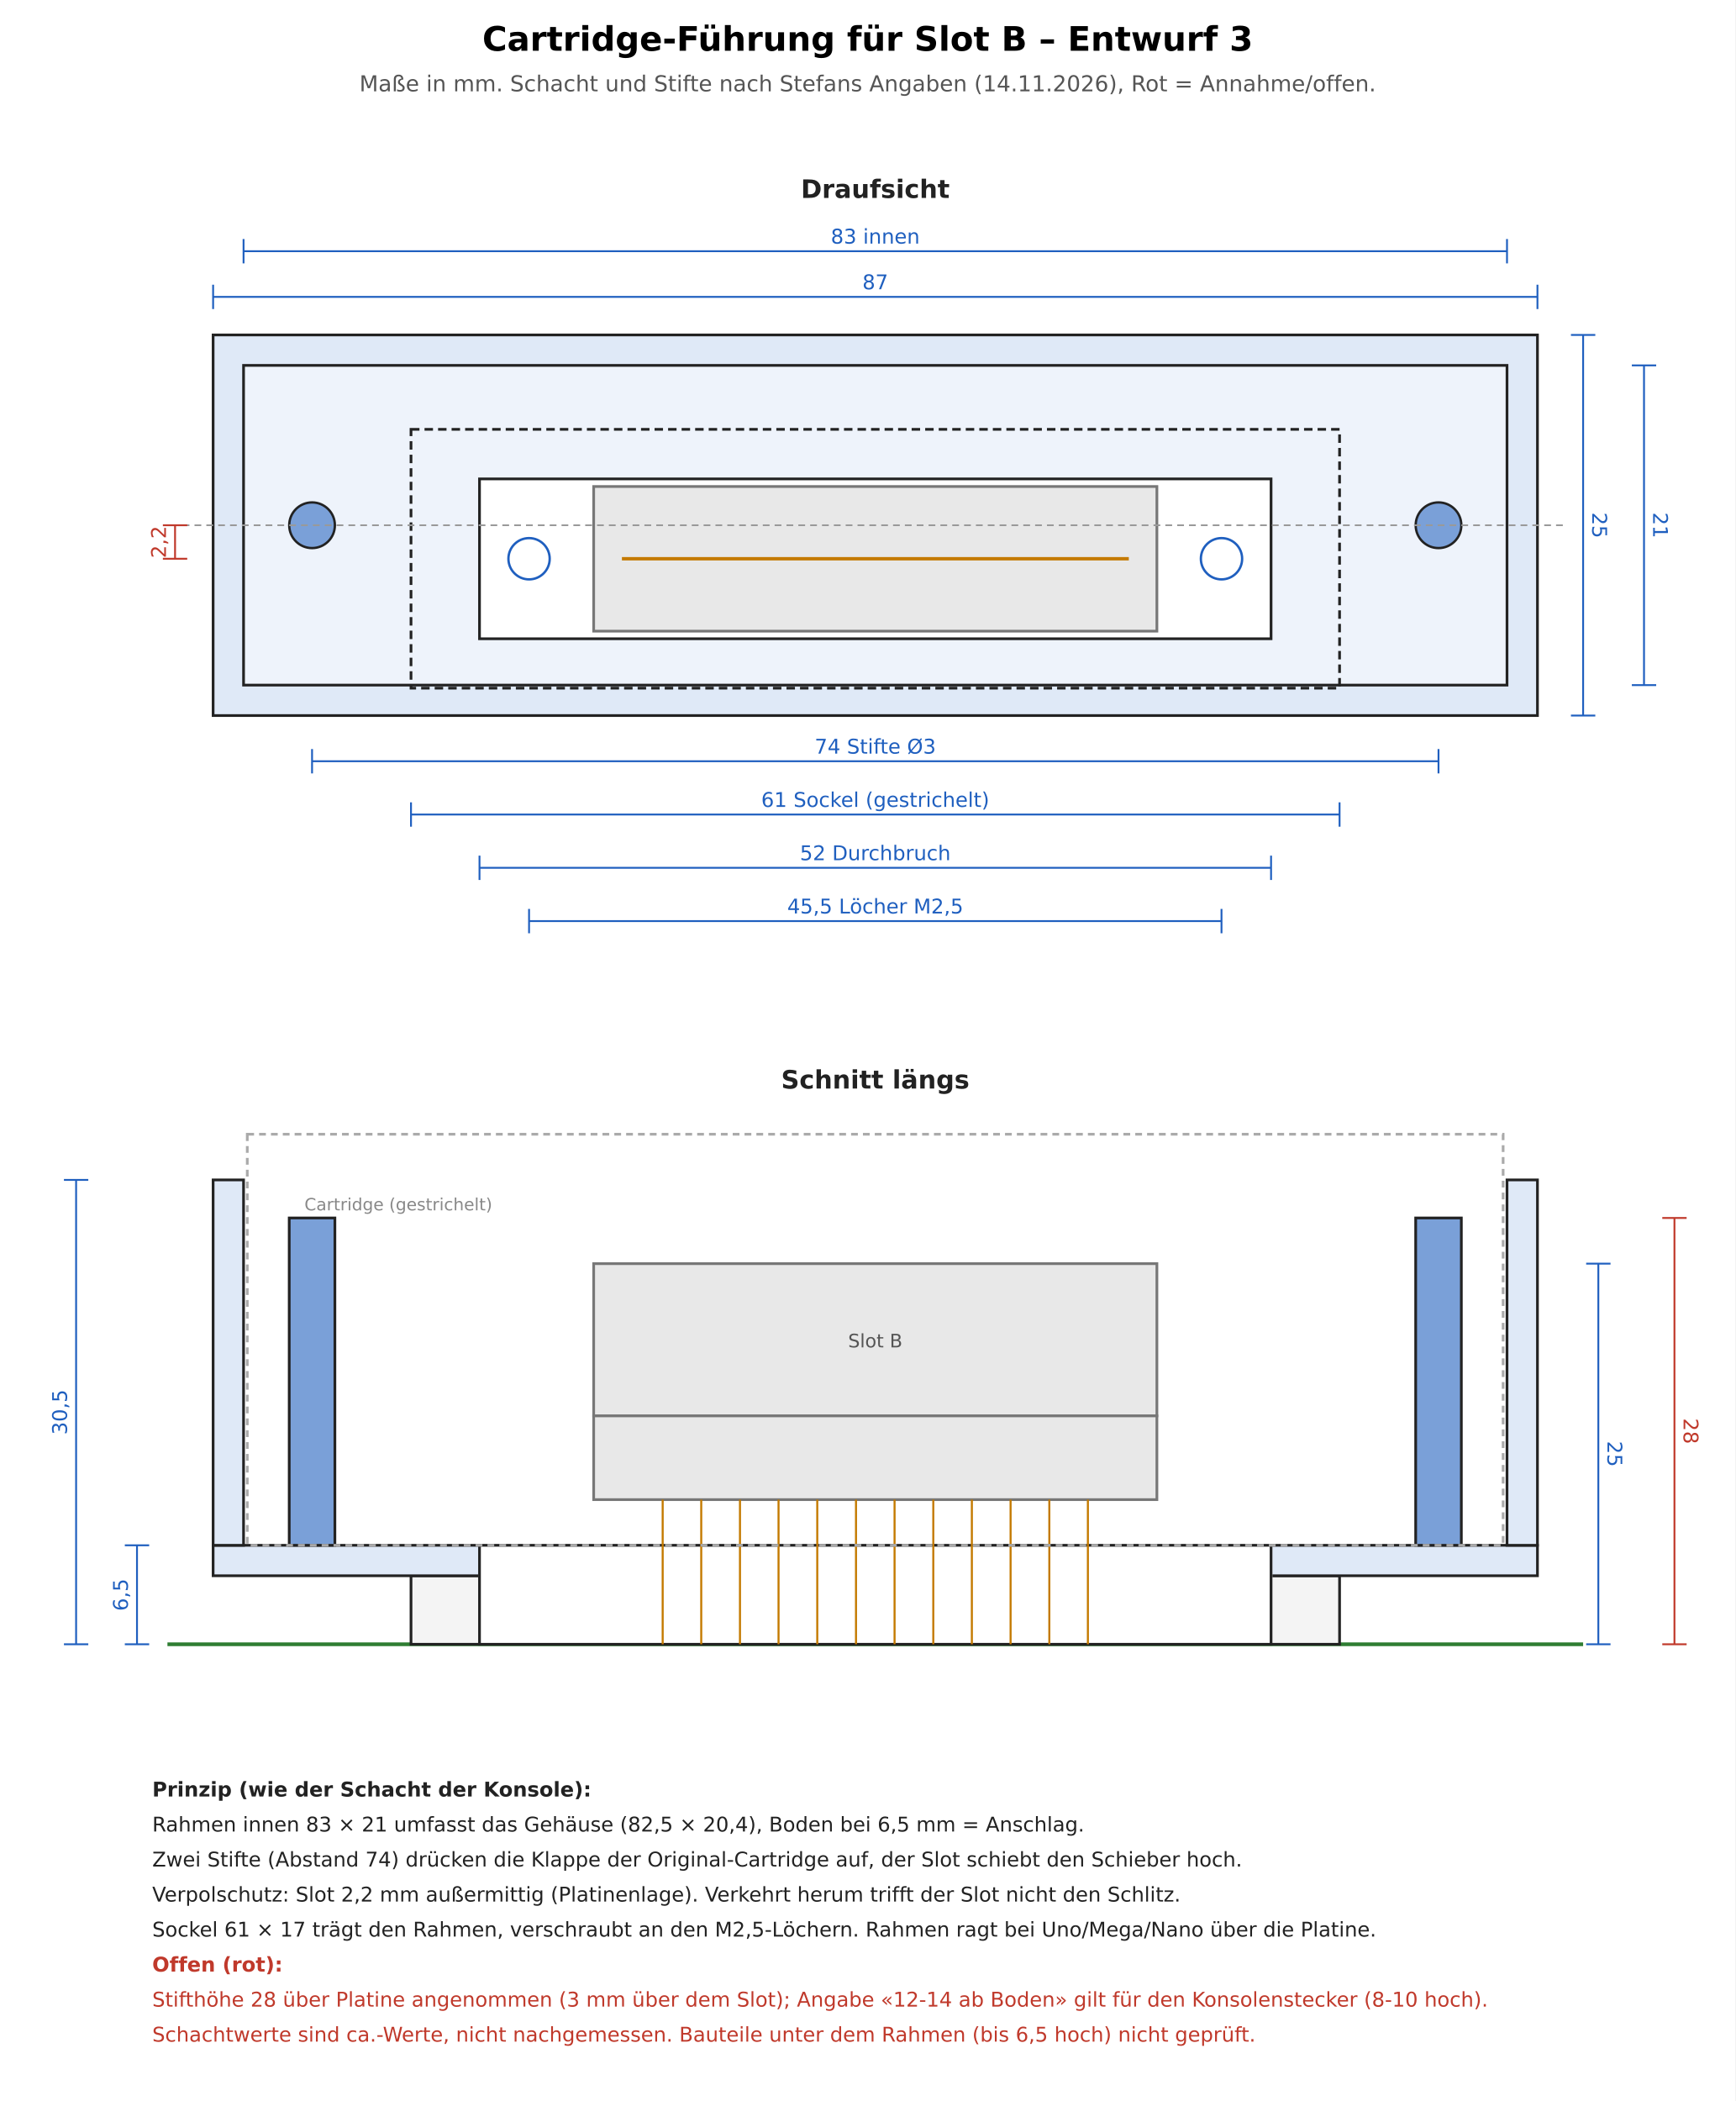
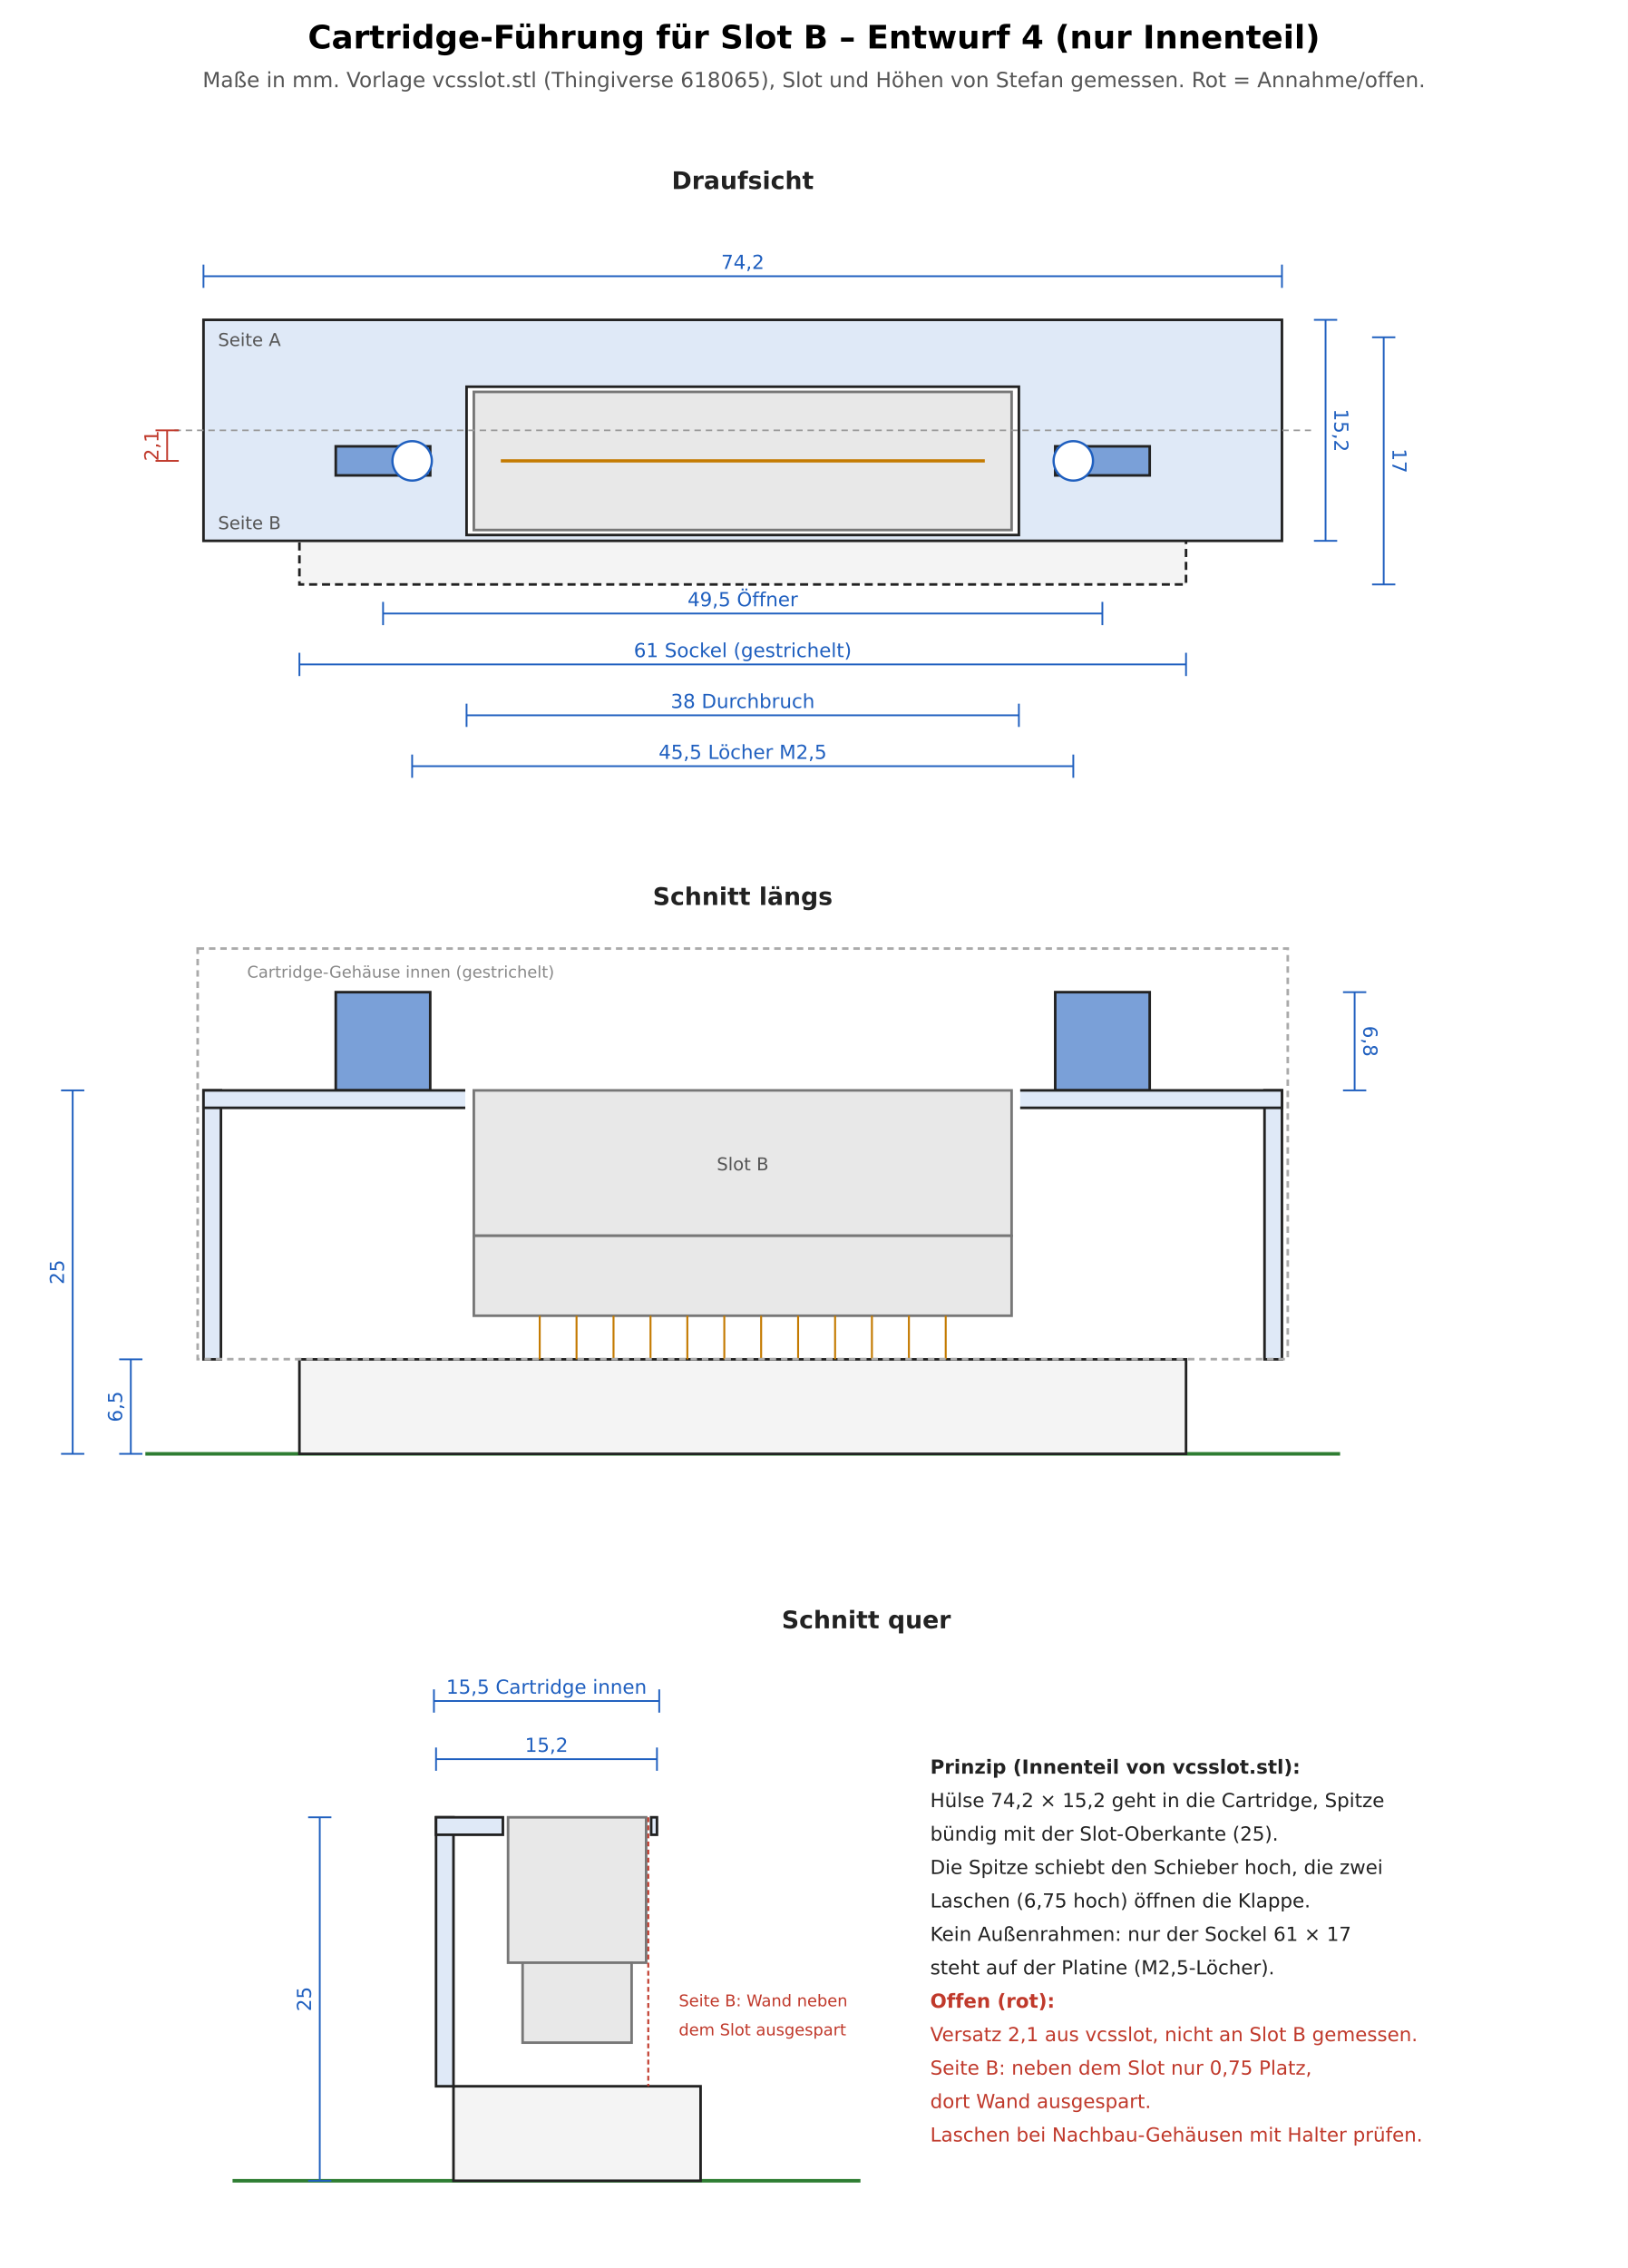
- <svg xmlns="http://www.w3.org/2000/svg" width="1026" height="1242" viewBox="0 0 1026 1242">
+ <svg xmlns="http://www.w3.org/2000/svg" width="1008" height="1404" viewBox="0 0 1008 1404">
  <rect width="100%" height="100%" fill="white" />
-   <text x="513.0" y="30" font-family="DejaVu Sans, sans-serif" font-size="20" font-weight="bold" text-anchor="middle">Cartridge-Führung für Slot B – Entwurf 3</text>
-   <text x="513.0" y="54" font-family="DejaVu Sans, sans-serif" font-size="13" fill="#555" text-anchor="middle">Maße in mm. Schacht und Stifte nach Stefans Angaben (14.11.2026), Rot = Annahme/offen.</text>
-   <text x="517.5" y="117.0" font-family="DejaVu Sans, sans-serif" font-size="15" fill="#222" text-anchor="middle" font-weight="bold">Draufsicht</text>
-   <rect x="126.0" y="198.0" width="783.0" height="225.0" fill="#dfe9f7" stroke="#222" stroke-width="1.6" />
-   <rect x="144.0" y="216.0" width="747.0" height="189.0" fill="#eef3fb" stroke="#222" stroke-width="1.6" />
-   <rect x="243.0" y="253.8" width="549.0" height="153.0" fill="none" stroke="#222" stroke-width="1.6" stroke-dasharray="5,3" />
-   <rect x="283.5" y="283.1" width="468.0" height="94.5" fill="white" stroke="#222" stroke-width="1.6" />
-   <rect x="351.0" y="287.6" width="333.0" height="85.5" fill="#e8e8e8" stroke="#777" stroke-width="1.6" />
-   <line x1="367.7" y1="330.3" x2="667.4" y2="330.3" stroke="#c47a00" stroke-width="2" />
-   <circle cx="312.8" cy="330.3" r="12.2" fill="#fff" stroke="#1f5fbf" stroke-width="1.4" />
-   <circle cx="184.5" cy="310.5" r="13.5" fill="#7aa0d8" stroke="#222" stroke-width="1.4" />
-   <circle cx="722.2" cy="330.3" r="12.2" fill="#fff" stroke="#1f5fbf" stroke-width="1.4" />
-   <circle cx="850.5" cy="310.5" r="13.5" fill="#7aa0d8" stroke="#222" stroke-width="1.4" />
-   <line x1="108.0" y1="310.5" x2="927.0" y2="310.5" stroke="#999" stroke-width="1" stroke-dasharray="4,3" />
-   <line x1="126.0" y1="175.5" x2="909.0" y2="175.5" stroke="#1f5fbf" stroke-width="1.1" />
-   <line x1="126.0" y1="168.3" x2="126.0" y2="182.7" stroke="#1f5fbf" stroke-width="1.1" />
-   <line x1="909.0" y1="168.3" x2="909.0" y2="182.7" stroke="#1f5fbf" stroke-width="1.1" />
-   <text x="517.5" y="171.0" font-family="DejaVu Sans, sans-serif" font-size="12" fill="#1f5fbf" text-anchor="middle">87</text>
-   <line x1="144.0" y1="148.5" x2="891.0" y2="148.5" stroke="#1f5fbf" stroke-width="1.1" />
-   <line x1="144.0" y1="141.3" x2="144.0" y2="155.7" stroke="#1f5fbf" stroke-width="1.1" />
-   <line x1="891.0" y1="141.3" x2="891.0" y2="155.7" stroke="#1f5fbf" stroke-width="1.1" />
-   <text x="517.5" y="144.0" font-family="DejaVu Sans, sans-serif" font-size="12" fill="#1f5fbf" text-anchor="middle">83 innen</text>
-   <line x1="184.5" y1="450.0" x2="850.5" y2="450.0" stroke="#1f5fbf" stroke-width="1.1" />
-   <line x1="184.5" y1="442.8" x2="184.5" y2="457.2" stroke="#1f5fbf" stroke-width="1.1" />
-   <line x1="850.5" y1="442.8" x2="850.5" y2="457.2" stroke="#1f5fbf" stroke-width="1.1" />
-   <text x="517.5" y="445.5" font-family="DejaVu Sans, sans-serif" font-size="12" fill="#1f5fbf" text-anchor="middle">74 Stifte Ø3</text>
-   <line x1="243.0" y1="481.5" x2="792.0" y2="481.5" stroke="#1f5fbf" stroke-width="1.1" />
-   <line x1="243.0" y1="474.3" x2="243.0" y2="488.7" stroke="#1f5fbf" stroke-width="1.1" />
-   <line x1="792.0" y1="474.3" x2="792.0" y2="488.7" stroke="#1f5fbf" stroke-width="1.1" />
-   <text x="517.5" y="477.0" font-family="DejaVu Sans, sans-serif" font-size="12" fill="#1f5fbf" text-anchor="middle">61 Sockel (gestrichelt)</text>
-   <line x1="283.5" y1="513.0" x2="751.5" y2="513.0" stroke="#1f5fbf" stroke-width="1.1" />
-   <line x1="283.5" y1="505.8" x2="283.5" y2="520.2" stroke="#1f5fbf" stroke-width="1.1" />
-   <line x1="751.5" y1="505.8" x2="751.5" y2="520.2" stroke="#1f5fbf" stroke-width="1.1" />
-   <text x="517.5" y="508.5" font-family="DejaVu Sans, sans-serif" font-size="12" fill="#1f5fbf" text-anchor="middle">52 Durchbruch</text>
-   <line x1="312.8" y1="544.5" x2="722.2" y2="544.5" stroke="#1f5fbf" stroke-width="1.1" />
-   <line x1="312.8" y1="537.3" x2="312.8" y2="551.7" stroke="#1f5fbf" stroke-width="1.1" />
-   <line x1="722.2" y1="537.3" x2="722.2" y2="551.7" stroke="#1f5fbf" stroke-width="1.1" />
-   <text x="517.5" y="540.0" font-family="DejaVu Sans, sans-serif" font-size="12" fill="#1f5fbf" text-anchor="middle">45,5 Löcher M2,5</text>
-   <line x1="936.0" y1="198.0" x2="936.0" y2="423.0" stroke="#1f5fbf" stroke-width="1.1" />
-   <line x1="928.8" y1="198.0" x2="943.2" y2="198.0" stroke="#1f5fbf" stroke-width="1.1" />
-   <line x1="928.8" y1="423.0" x2="943.2" y2="423.0" stroke="#1f5fbf" stroke-width="1.1" />
-   <text x="941.4" y="310.5" font-family="DejaVu Sans, sans-serif" font-size="12" fill="#1f5fbf" text-anchor="middle" transform="rotate(90 941.4 310.5)">25</text>
-   <line x1="972.0" y1="216.0" x2="972.0" y2="405.0" stroke="#1f5fbf" stroke-width="1.1" />
-   <line x1="964.8" y1="216.0" x2="979.2" y2="216.0" stroke="#1f5fbf" stroke-width="1.1" />
-   <line x1="964.8" y1="405.0" x2="979.2" y2="405.0" stroke="#1f5fbf" stroke-width="1.1" />
-   <text x="977.4" y="310.5" font-family="DejaVu Sans, sans-serif" font-size="12" fill="#1f5fbf" text-anchor="middle" transform="rotate(90 977.4 310.5)">21</text>
-   <line x1="103.5" y1="310.5" x2="103.5" y2="330.3" stroke="#c0392b" stroke-width="1.1" />
-   <line x1="96.3" y1="310.5" x2="110.7" y2="310.5" stroke="#c0392b" stroke-width="1.1" />
-   <line x1="96.3" y1="330.3" x2="110.7" y2="330.3" stroke="#c0392b" stroke-width="1.1" />
-   <text x="98.1" y="320.4" font-family="DejaVu Sans, sans-serif" font-size="12" fill="#c0392b" text-anchor="middle" transform="rotate(-90 98.1 320.4)">2,2</text>
-   <text x="517.5" y="643.5" font-family="DejaVu Sans, sans-serif" font-size="15" fill="#222" text-anchor="middle" font-weight="bold">Schnitt längs</text>
-   <line x1="99.0" y1="972.0" x2="936.0" y2="972.0" stroke="#2e7d32" stroke-width="2.2" />
-   <rect x="243.0" y="931.5" width="549.0" height="40.5" fill="#f4f4f4" stroke="#222" stroke-width="1.6" />
-   <rect x="126.0" y="913.5" width="783.0" height="18.0" fill="#dfe9f7" stroke="#222" stroke-width="1.6" />
-   <rect x="126.0" y="697.5" width="18.0" height="216.0" fill="#dfe9f7" stroke="#222" stroke-width="1.6" />
-   <rect x="171.0" y="720.0" width="27.0" height="193.5" fill="#7aa0d8" stroke="#222" stroke-width="1.6" />
-   <rect x="891.0" y="697.5" width="18.0" height="216.0" fill="#dfe9f7" stroke="#222" stroke-width="1.6" />
-   <rect x="837.0" y="720.0" width="27.0" height="193.5" fill="#7aa0d8" stroke="#222" stroke-width="1.6" />
-   <rect x="283.5" y="913.5" width="468.0" height="19.8" fill="white" stroke="white" stroke-width="1.6" />
-   <rect x="283.5" y="913.5" width="468.0" height="58.5" fill="white" stroke="#222" stroke-width="1.6" />
-   <rect x="351.0" y="747.0" width="333.0" height="90.0" fill="#e8e8e8" stroke="#777" stroke-width="1.6" />
-   <rect x="351.0" y="837.0" width="333.0" height="49.5" fill="#e8e8e8" stroke="#777" stroke-width="1.6" />
-   <line x1="391.8" y1="886.5" x2="391.8" y2="972.0" stroke="#c47a00" stroke-width="1.2" />
-   <line x1="414.6" y1="886.5" x2="414.6" y2="972.0" stroke="#c47a00" stroke-width="1.2" />
-   <line x1="437.5" y1="886.5" x2="437.5" y2="972.0" stroke="#c47a00" stroke-width="1.2" />
-   <line x1="460.3" y1="886.5" x2="460.3" y2="972.0" stroke="#c47a00" stroke-width="1.2" />
-   <line x1="483.2" y1="886.5" x2="483.2" y2="972.0" stroke="#c47a00" stroke-width="1.2" />
-   <line x1="506.1" y1="886.5" x2="506.1" y2="972.0" stroke="#c47a00" stroke-width="1.2" />
-   <line x1="528.9" y1="886.5" x2="528.9" y2="972.0" stroke="#c47a00" stroke-width="1.2" />
-   <line x1="551.8" y1="886.5" x2="551.8" y2="972.0" stroke="#c47a00" stroke-width="1.2" />
-   <line x1="574.6" y1="886.5" x2="574.6" y2="972.0" stroke="#c47a00" stroke-width="1.2" />
-   <line x1="597.5" y1="886.5" x2="597.5" y2="972.0" stroke="#c47a00" stroke-width="1.2" />
-   <line x1="620.4" y1="886.5" x2="620.4" y2="972.0" stroke="#c47a00" stroke-width="1.2" />
-   <line x1="643.2" y1="886.5" x2="643.2" y2="972.0" stroke="#c47a00" stroke-width="1.2" />
-   <rect x="146.2" y="670.5" width="742.5" height="243.0" fill="none" stroke="#aaa" stroke-width="1.6" stroke-dasharray="4,3" />
-   <line x1="45.0" y1="697.5" x2="45.0" y2="972.0" stroke="#1f5fbf" stroke-width="1.1" />
-   <line x1="37.8" y1="697.5" x2="52.2" y2="697.5" stroke="#1f5fbf" stroke-width="1.1" />
-   <line x1="37.8" y1="972.0" x2="52.2" y2="972.0" stroke="#1f5fbf" stroke-width="1.1" />
-   <text x="39.6" y="834.8" font-family="DejaVu Sans, sans-serif" font-size="12" fill="#1f5fbf" text-anchor="middle" transform="rotate(-90 39.6 834.8)">30,5</text>
-   <line x1="81.0" y1="913.5" x2="81.0" y2="972.0" stroke="#1f5fbf" stroke-width="1.1" />
-   <line x1="73.8" y1="913.5" x2="88.2" y2="913.5" stroke="#1f5fbf" stroke-width="1.1" />
-   <line x1="73.8" y1="972.0" x2="88.2" y2="972.0" stroke="#1f5fbf" stroke-width="1.1" />
-   <text x="75.6" y="942.8" font-family="DejaVu Sans, sans-serif" font-size="12" fill="#1f5fbf" text-anchor="middle" transform="rotate(-90 75.6 942.8)">6,5</text>
-   <line x1="945.0" y1="747.0" x2="945.0" y2="972.0" stroke="#1f5fbf" stroke-width="1.1" />
-   <line x1="937.8" y1="747.0" x2="952.2" y2="747.0" stroke="#1f5fbf" stroke-width="1.1" />
-   <line x1="937.8" y1="972.0" x2="952.2" y2="972.0" stroke="#1f5fbf" stroke-width="1.1" />
-   <text x="950.4" y="859.5" font-family="DejaVu Sans, sans-serif" font-size="12" fill="#1f5fbf" text-anchor="middle" transform="rotate(90 950.4 859.5)">25</text>
-   <line x1="990.0" y1="720.0" x2="990.0" y2="972.0" stroke="#c0392b" stroke-width="1.1" />
-   <line x1="982.8" y1="720.0" x2="997.2" y2="720.0" stroke="#c0392b" stroke-width="1.1" />
-   <line x1="982.8" y1="972.0" x2="997.2" y2="972.0" stroke="#c0392b" stroke-width="1.1" />
-   <text x="995.4" y="846.0" font-family="DejaVu Sans, sans-serif" font-size="12" fill="#c0392b" text-anchor="middle" transform="rotate(90 995.4 846.0)">28</text>
-   <text x="517.5" y="796.5" font-family="DejaVu Sans, sans-serif" font-size="11" fill="#555" text-anchor="middle">Slot B</text>
-   <text x="180.0" y="715.5" font-family="DejaVu Sans, sans-serif" font-size="10" fill="#888" text-anchor="start">Cartridge (gestrichelt)</text>
-   <text x="90.0" y="1062.0" font-family="DejaVu Sans, sans-serif" font-size="12" fill="#222" text-anchor="start" font-weight="bold">Prinzip (wie der Schacht der Konsole):</text>
-   <text x="90.0" y="1082.7" font-family="DejaVu Sans, sans-serif" font-size="12" fill="#222" text-anchor="start">Rahmen innen 83 × 21 umfasst das Gehäuse (82,5 × 20,4), Boden bei 6,5 mm = Anschlag.</text>
-   <text x="90.0" y="1103.4" font-family="DejaVu Sans, sans-serif" font-size="12" fill="#222" text-anchor="start">Zwei Stifte (Abstand 74) drücken die Klappe der Original-Cartridge auf, der Slot schiebt den Schieber hoch.</text>
-   <text x="90.0" y="1124.1" font-family="DejaVu Sans, sans-serif" font-size="12" fill="#222" text-anchor="start">Verpolschutz: Slot 2,2 mm außermittig (Platinenlage). Verkehrt herum trifft der Slot nicht den Schlitz.</text>
-   <text x="90.0" y="1144.8" font-family="DejaVu Sans, sans-serif" font-size="12" fill="#222" text-anchor="start">Sockel 61 × 17 trägt den Rahmen, verschraubt an den M2,5-Löchern. Rahmen ragt bei Uno/Mega/Nano über die Platine.</text>
-   <text x="90.0" y="1165.5" font-family="DejaVu Sans, sans-serif" font-size="12" fill="#c0392b" text-anchor="start" font-weight="bold">Offen (rot):</text>
-   <text x="90.0" y="1186.2" font-family="DejaVu Sans, sans-serif" font-size="12" fill="#c0392b" text-anchor="start">Stifthöhe 28 über Platine angenommen (3 mm über dem Slot); Angabe «12-14 ab Boden» gilt für den Konsolenstecker (8-10 hoch).</text>
-   <text x="90.0" y="1206.9" font-family="DejaVu Sans, sans-serif" font-size="12" fill="#c0392b" text-anchor="start">Schachtwerte sind ca.-Werte, nicht nachgemessen. Bauteile unter dem Rahmen (bis 6,5 hoch) nicht geprüft.</text>
+   <text x="504.0" y="30" font-family="DejaVu Sans, sans-serif" font-size="20" font-weight="bold" text-anchor="middle">Cartridge-Führung für Slot B – Entwurf 4 (nur Innenteil)</text>
+   <text x="504.0" y="54" font-family="DejaVu Sans, sans-serif" font-size="13" fill="#555" text-anchor="middle">Maße in mm. Vorlage vcsslot.stl (Thingiverse 618065), Slot und Höhen von Stefan gemessen. Rot = Annahme/offen.</text>
+   <text x="459.9" y="117.0" font-family="DejaVu Sans, sans-serif" font-size="15" fill="#222" text-anchor="middle" font-weight="bold">Draufsicht</text>
+   <rect x="185.4" y="208.8" width="549.0" height="153.0" fill="#f4f4f4" stroke="#222" stroke-width="1.6" stroke-dasharray="5,3" />
+   <rect x="126.0" y="198.0" width="667.8" height="136.8" fill="#dfe9f7" stroke="#222" stroke-width="1.6" />
+   <rect x="288.9" y="239.4" width="342.0" height="91.8" fill="white" stroke="#222" stroke-width="1.6" />
+   <rect x="293.4" y="242.6" width="333.0" height="85.5" fill="#e8e8e8" stroke="#777" stroke-width="1.6" />
+   <line x1="310.1" y1="285.3" x2="609.8" y2="285.3" stroke="#c47a00" stroke-width="2" />
+   <rect x="207.9" y="276.3" width="58.5" height="18.0" fill="#7aa0d8" stroke="#222" stroke-width="1.6" />
+   <circle cx="255.2" cy="285.3" r="12.2" fill="#fff" stroke="#1f5fbf" stroke-width="1.4" />
+   <rect x="653.4" y="276.3" width="58.5" height="18.0" fill="#7aa0d8" stroke="#222" stroke-width="1.6" />
+   <circle cx="664.6" cy="285.3" r="12.2" fill="#fff" stroke="#1f5fbf" stroke-width="1.4" />
+   <line x1="108.0" y1="266.4" x2="811.8" y2="266.4" stroke="#999" stroke-width="1" stroke-dasharray="4,3" />
+   <line x1="126.0" y1="171.0" x2="793.8" y2="171.0" stroke="#1f5fbf" stroke-width="1.1" />
+   <line x1="126.0" y1="163.8" x2="126.0" y2="178.2" stroke="#1f5fbf" stroke-width="1.1" />
+   <line x1="793.8" y1="163.8" x2="793.8" y2="178.2" stroke="#1f5fbf" stroke-width="1.1" />
+   <text x="459.9" y="166.5" font-family="DejaVu Sans, sans-serif" font-size="12" fill="#1f5fbf" text-anchor="middle">74,2</text>
+   <line x1="237.2" y1="379.8" x2="682.6" y2="379.8" stroke="#1f5fbf" stroke-width="1.1" />
+   <line x1="237.2" y1="372.6" x2="237.2" y2="387.0" stroke="#1f5fbf" stroke-width="1.1" />
+   <line x1="682.6" y1="372.6" x2="682.6" y2="387.0" stroke="#1f5fbf" stroke-width="1.1" />
+   <text x="459.9" y="375.3" font-family="DejaVu Sans, sans-serif" font-size="12" fill="#1f5fbf" text-anchor="middle">49,5 Öffner</text>
+   <line x1="185.4" y1="411.3" x2="734.4" y2="411.3" stroke="#1f5fbf" stroke-width="1.1" />
+   <line x1="185.4" y1="404.1" x2="185.4" y2="418.5" stroke="#1f5fbf" stroke-width="1.1" />
+   <line x1="734.4" y1="404.1" x2="734.4" y2="418.5" stroke="#1f5fbf" stroke-width="1.1" />
+   <text x="459.9" y="406.8" font-family="DejaVu Sans, sans-serif" font-size="12" fill="#1f5fbf" text-anchor="middle">61 Sockel (gestrichelt)</text>
+   <line x1="288.9" y1="442.8" x2="630.9" y2="442.8" stroke="#1f5fbf" stroke-width="1.1" />
+   <line x1="288.9" y1="435.6" x2="288.9" y2="450.0" stroke="#1f5fbf" stroke-width="1.1" />
+   <line x1="630.9" y1="435.6" x2="630.9" y2="450.0" stroke="#1f5fbf" stroke-width="1.1" />
+   <text x="459.9" y="438.3" font-family="DejaVu Sans, sans-serif" font-size="12" fill="#1f5fbf" text-anchor="middle">38 Durchbruch</text>
+   <line x1="255.2" y1="474.3" x2="664.6" y2="474.3" stroke="#1f5fbf" stroke-width="1.1" />
+   <line x1="255.2" y1="467.1" x2="255.2" y2="481.5" stroke="#1f5fbf" stroke-width="1.1" />
+   <line x1="664.6" y1="467.1" x2="664.6" y2="481.5" stroke="#1f5fbf" stroke-width="1.1" />
+   <text x="459.9" y="469.8" font-family="DejaVu Sans, sans-serif" font-size="12" fill="#1f5fbf" text-anchor="middle">45,5 Löcher M2,5</text>
+   <line x1="820.8" y1="198.0" x2="820.8" y2="334.8" stroke="#1f5fbf" stroke-width="1.1" />
+   <line x1="813.6" y1="198.0" x2="828.0" y2="198.0" stroke="#1f5fbf" stroke-width="1.1" />
+   <line x1="813.6" y1="334.8" x2="828.0" y2="334.8" stroke="#1f5fbf" stroke-width="1.1" />
+   <text x="826.2" y="266.4" font-family="DejaVu Sans, sans-serif" font-size="12" fill="#1f5fbf" text-anchor="middle" transform="rotate(90 826.2 266.4)">15,2</text>
+   <line x1="856.8" y1="208.8" x2="856.8" y2="361.8" stroke="#1f5fbf" stroke-width="1.1" />
+   <line x1="849.6" y1="208.8" x2="864.0" y2="208.8" stroke="#1f5fbf" stroke-width="1.1" />
+   <line x1="849.6" y1="361.8" x2="864.0" y2="361.8" stroke="#1f5fbf" stroke-width="1.1" />
+   <text x="862.2" y="285.3" font-family="DejaVu Sans, sans-serif" font-size="12" fill="#1f5fbf" text-anchor="middle" transform="rotate(90 862.2 285.3)">17</text>
+   <line x1="103.5" y1="266.4" x2="103.5" y2="285.3" stroke="#c0392b" stroke-width="1.1" />
+   <line x1="96.3" y1="266.4" x2="110.7" y2="266.4" stroke="#c0392b" stroke-width="1.1" />
+   <line x1="96.3" y1="285.3" x2="110.7" y2="285.3" stroke="#c0392b" stroke-width="1.1" />
+   <text x="98.1" y="275.9" font-family="DejaVu Sans, sans-serif" font-size="12" fill="#c0392b" text-anchor="middle" transform="rotate(-90 98.1 275.9)">2,1</text>
+   <text x="135.0" y="214.2" font-family="DejaVu Sans, sans-serif" font-size="11" fill="#555" text-anchor="start">Seite A</text>
+   <text x="135.0" y="327.6" font-family="DejaVu Sans, sans-serif" font-size="11" fill="#555" text-anchor="start">Seite B</text>
+   <text x="459.9" y="560.2" font-family="DejaVu Sans, sans-serif" font-size="15" fill="#222" text-anchor="middle" font-weight="bold">Schnitt längs</text>
+   <line x1="90.0" y1="900.0" x2="829.8" y2="900.0" stroke="#2e7d32" stroke-width="2.2" />
+   <rect x="185.4" y="841.5" width="549.0" height="58.5" fill="#f4f4f4" stroke="#222" stroke-width="1.6" />
+   <rect x="126.0" y="675.0" width="10.8" height="166.5" fill="#dfe9f7" stroke="#222" stroke-width="1.6" />
+   <rect x="207.9" y="614.2" width="58.5" height="60.8" fill="#7aa0d8" stroke="#222" stroke-width="1.6" />
+   <rect x="783.0" y="675.0" width="10.8" height="166.5" fill="#dfe9f7" stroke="#222" stroke-width="1.6" />
+   <rect x="653.4" y="614.2" width="58.5" height="60.8" fill="#7aa0d8" stroke="#222" stroke-width="1.6" />
+   <rect x="126.0" y="675.0" width="667.8" height="10.8" fill="#dfe9f7" stroke="#222" stroke-width="1.6" />
+   <rect x="288.9" y="674.1" width="342.0" height="12.6" fill="white" stroke="white" stroke-width="1.6" />
+   <rect x="293.4" y="675.0" width="333.0" height="90.0" fill="#e8e8e8" stroke="#777" stroke-width="1.6" />
+   <rect x="293.4" y="765.0" width="333.0" height="49.5" fill="#e8e8e8" stroke="#777" stroke-width="1.6" />
+   <line x1="334.2" y1="814.5" x2="334.2" y2="841.5" stroke="#c47a00" stroke-width="1.2" />
+   <line x1="357.0" y1="814.5" x2="357.0" y2="841.5" stroke="#c47a00" stroke-width="1.2" />
+   <line x1="379.9" y1="814.5" x2="379.9" y2="841.5" stroke="#c47a00" stroke-width="1.2" />
+   <line x1="402.8" y1="814.5" x2="402.8" y2="841.5" stroke="#c47a00" stroke-width="1.2" />
+   <line x1="425.6" y1="814.5" x2="425.6" y2="841.5" stroke="#c47a00" stroke-width="1.2" />
+   <line x1="448.5" y1="814.5" x2="448.5" y2="841.5" stroke="#c47a00" stroke-width="1.2" />
+   <line x1="471.3" y1="814.5" x2="471.3" y2="841.5" stroke="#c47a00" stroke-width="1.2" />
+   <line x1="494.2" y1="814.5" x2="494.2" y2="841.5" stroke="#c47a00" stroke-width="1.2" />
+   <line x1="517.1" y1="814.5" x2="517.1" y2="841.5" stroke="#c47a00" stroke-width="1.2" />
+   <line x1="539.9" y1="814.5" x2="539.9" y2="841.5" stroke="#c47a00" stroke-width="1.2" />
+   <line x1="562.8" y1="814.5" x2="562.8" y2="841.5" stroke="#c47a00" stroke-width="1.2" />
+   <line x1="585.6" y1="814.5" x2="585.6" y2="841.5" stroke="#c47a00" stroke-width="1.2" />
+   <rect x="122.4" y="587.2" width="675.0" height="254.2" fill="none" stroke="#aaa" stroke-width="1.6" stroke-dasharray="4,3" />
+   <line x1="45.0" y1="675.0" x2="45.0" y2="900.0" stroke="#1f5fbf" stroke-width="1.1" />
+   <line x1="37.8" y1="675.0" x2="52.2" y2="675.0" stroke="#1f5fbf" stroke-width="1.1" />
+   <line x1="37.8" y1="900.0" x2="52.2" y2="900.0" stroke="#1f5fbf" stroke-width="1.1" />
+   <text x="39.6" y="787.5" font-family="DejaVu Sans, sans-serif" font-size="12" fill="#1f5fbf" text-anchor="middle" transform="rotate(-90 39.6 787.5)">25</text>
+   <line x1="81.0" y1="841.5" x2="81.0" y2="900.0" stroke="#1f5fbf" stroke-width="1.1" />
+   <line x1="73.8" y1="841.5" x2="88.2" y2="841.5" stroke="#1f5fbf" stroke-width="1.1" />
+   <line x1="73.8" y1="900.0" x2="88.2" y2="900.0" stroke="#1f5fbf" stroke-width="1.1" />
+   <text x="75.6" y="870.8" font-family="DejaVu Sans, sans-serif" font-size="12" fill="#1f5fbf" text-anchor="middle" transform="rotate(-90 75.6 870.8)">6,5</text>
+   <line x1="838.8" y1="614.2" x2="838.8" y2="675.0" stroke="#1f5fbf" stroke-width="1.1" />
+   <line x1="831.6" y1="614.2" x2="846.0" y2="614.2" stroke="#1f5fbf" stroke-width="1.1" />
+   <line x1="831.6" y1="675.0" x2="846.0" y2="675.0" stroke="#1f5fbf" stroke-width="1.1" />
+   <text x="844.2" y="644.6" font-family="DejaVu Sans, sans-serif" font-size="12" fill="#1f5fbf" text-anchor="middle" transform="rotate(90 844.2 644.6)">6,8</text>
+   <text x="459.9" y="724.5" font-family="DejaVu Sans, sans-serif" font-size="11" fill="#555" text-anchor="middle">Slot B</text>
+   <text x="153.0" y="605.2" font-family="DejaVu Sans, sans-serif" font-size="10" fill="#888" text-anchor="start">Cartridge-Gehäuse innen (gestrichelt)</text>
+   <text x="536.4" y="1008.0" font-family="DejaVu Sans, sans-serif" font-size="15" fill="#222" text-anchor="middle" font-weight="bold">Schnitt quer</text>
+   <line x1="144.0" y1="1350.0" x2="532.8" y2="1350.0" stroke="#2e7d32" stroke-width="2.2" />
+   <rect x="280.8" y="1291.5" width="153.0" height="58.5" fill="#f4f4f4" stroke="#222" stroke-width="1.6" />
+   <rect x="270.0" y="1125.0" width="10.8" height="166.5" fill="#dfe9f7" stroke="#222" stroke-width="1.6" />
+   <rect x="270.0" y="1125.0" width="41.4" height="10.8" fill="#dfe9f7" stroke="#222" stroke-width="1.6" />
+   <rect x="403.2" y="1125.0" width="3.6" height="10.8" fill="#dfe9f7" stroke="#222" stroke-width="1.6" />
+   <rect x="314.6" y="1125.0" width="85.5" height="90.0" fill="#e8e8e8" stroke="#777" stroke-width="1.6" />
+   <rect x="323.6" y="1215.0" width="67.5" height="49.5" fill="#e8e8e8" stroke="#777" stroke-width="1.6" />
+   <line x1="401.4" y1="1125.0" x2="401.4" y2="1291.5" stroke="#c0392b" stroke-width="1.2" stroke-dasharray="3,2" />
+   <line x1="270.0" y1="1089.0" x2="406.8" y2="1089.0" stroke="#1f5fbf" stroke-width="1.1" />
+   <line x1="270.0" y1="1081.8" x2="270.0" y2="1096.2" stroke="#1f5fbf" stroke-width="1.1" />
+   <line x1="406.8" y1="1081.8" x2="406.8" y2="1096.2" stroke="#1f5fbf" stroke-width="1.1" />
+   <text x="338.4" y="1084.5" font-family="DejaVu Sans, sans-serif" font-size="12" fill="#1f5fbf" text-anchor="middle">15,2</text>
+   <line x1="268.7" y1="1053.0" x2="408.2" y2="1053.0" stroke="#1f5fbf" stroke-width="1.1" />
+   <line x1="268.7" y1="1045.8" x2="268.7" y2="1060.2" stroke="#1f5fbf" stroke-width="1.1" />
+   <line x1="408.2" y1="1045.8" x2="408.2" y2="1060.2" stroke="#1f5fbf" stroke-width="1.1" />
+   <text x="338.4" y="1048.5" font-family="DejaVu Sans, sans-serif" font-size="12" fill="#1f5fbf" text-anchor="middle">15,5 Cartridge innen</text>
+   <line x1="198.0" y1="1125.0" x2="198.0" y2="1350.0" stroke="#1f5fbf" stroke-width="1.1" />
+   <line x1="190.8" y1="1125.0" x2="205.2" y2="1125.0" stroke="#1f5fbf" stroke-width="1.1" />
+   <line x1="190.8" y1="1350.0" x2="205.2" y2="1350.0" stroke="#1f5fbf" stroke-width="1.1" />
+   <text x="192.6" y="1237.5" font-family="DejaVu Sans, sans-serif" font-size="12" fill="#1f5fbf" text-anchor="middle" transform="rotate(-90 192.6 1237.5)">25</text>
+   <text x="420.3" y="1242.0" font-family="DejaVu Sans, sans-serif" font-size="10" fill="#c0392b" text-anchor="start">Seite B: Wand neben</text>
+   <text x="420.3" y="1260.0" font-family="DejaVu Sans, sans-serif" font-size="10" fill="#c0392b" text-anchor="start">dem Slot ausgespart</text>
+   <text x="576.0" y="1098.0" font-family="DejaVu Sans, sans-serif" font-size="12" fill="#222" text-anchor="start" font-weight="bold">Prinzip (Innenteil von vcsslot.stl):</text>
+   <text x="576.0" y="1118.7" font-family="DejaVu Sans, sans-serif" font-size="12" fill="#222" text-anchor="start">Hülse 74,2 × 15,2 geht in die Cartridge, Spitze</text>
+   <text x="576.0" y="1139.4" font-family="DejaVu Sans, sans-serif" font-size="12" fill="#222" text-anchor="start">bündig mit der Slot-Oberkante (25).</text>
+   <text x="576.0" y="1160.1" font-family="DejaVu Sans, sans-serif" font-size="12" fill="#222" text-anchor="start">Die Spitze schiebt den Schieber hoch, die zwei</text>
+   <text x="576.0" y="1180.8" font-family="DejaVu Sans, sans-serif" font-size="12" fill="#222" text-anchor="start">Laschen (6,75 hoch) öffnen die Klappe.</text>
+   <text x="576.0" y="1201.5" font-family="DejaVu Sans, sans-serif" font-size="12" fill="#222" text-anchor="start">Kein Außenrahmen: nur der Sockel 61 × 17</text>
+   <text x="576.0" y="1222.2" font-family="DejaVu Sans, sans-serif" font-size="12" fill="#222" text-anchor="start">steht auf der Platine (M2,5-Löcher).</text>
+   <text x="576.0" y="1242.9" font-family="DejaVu Sans, sans-serif" font-size="12" fill="#c0392b" text-anchor="start" font-weight="bold">Offen (rot):</text>
+   <text x="576.0" y="1263.6" font-family="DejaVu Sans, sans-serif" font-size="12" fill="#c0392b" text-anchor="start">Versatz 2,1 aus vcsslot, nicht an Slot B gemessen.</text>
+   <text x="576.0" y="1284.3" font-family="DejaVu Sans, sans-serif" font-size="12" fill="#c0392b" text-anchor="start">Seite B: neben dem Slot nur 0,75 Platz,</text>
+   <text x="576.0" y="1305.0" font-family="DejaVu Sans, sans-serif" font-size="12" fill="#c0392b" text-anchor="start">dort Wand ausgespart.</text>
+   <text x="576.0" y="1325.7" font-family="DejaVu Sans, sans-serif" font-size="12" fill="#c0392b" text-anchor="start">Laschen bei Nachbau-Gehäusen mit Halter prüfen.</text>
</svg>
